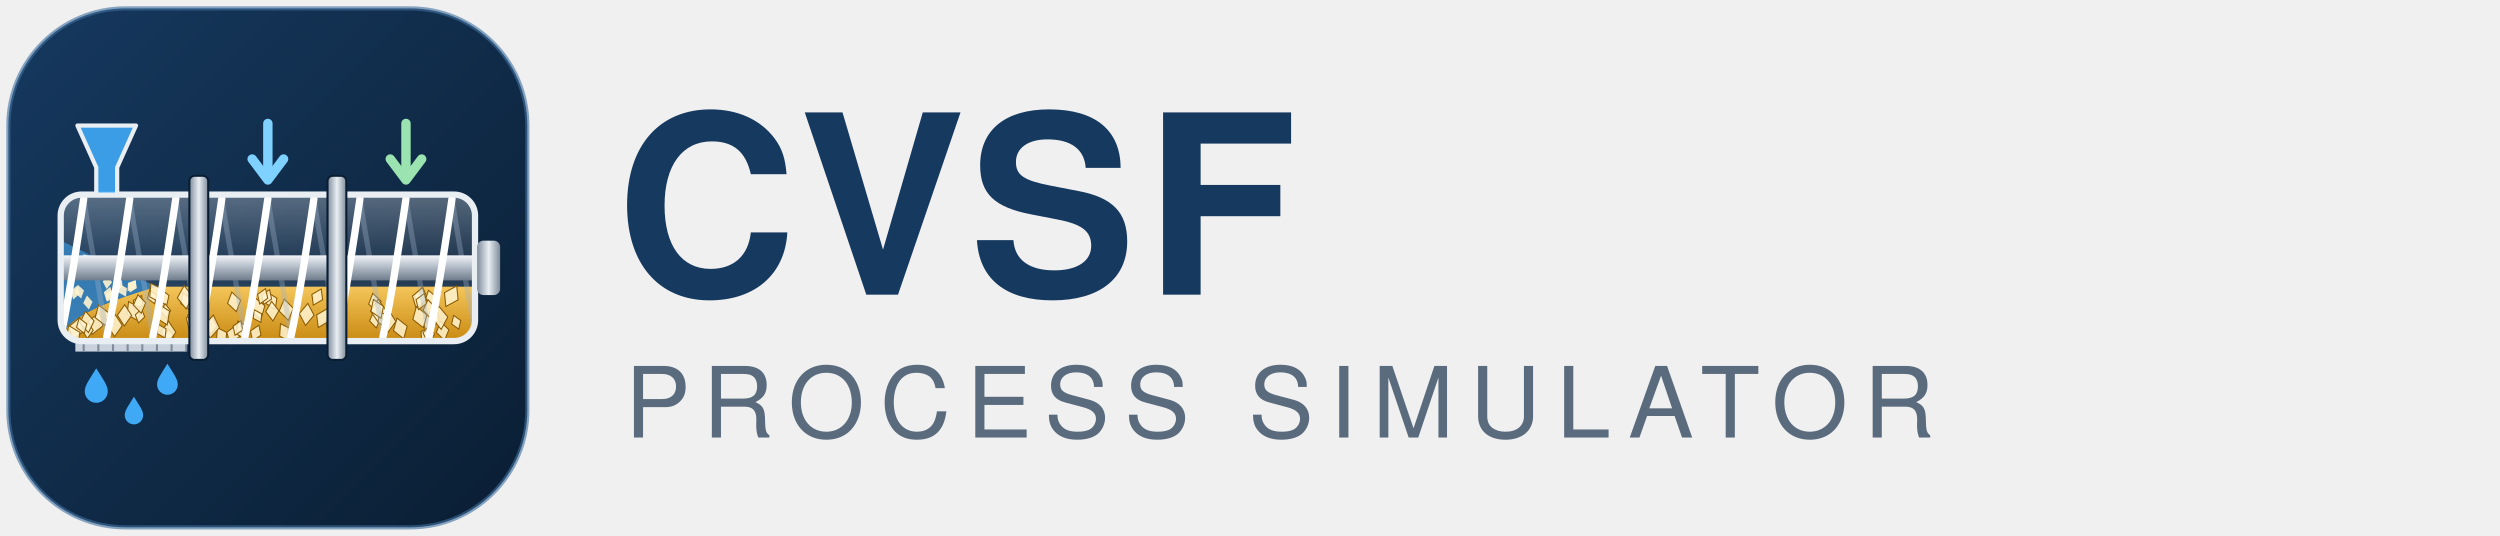
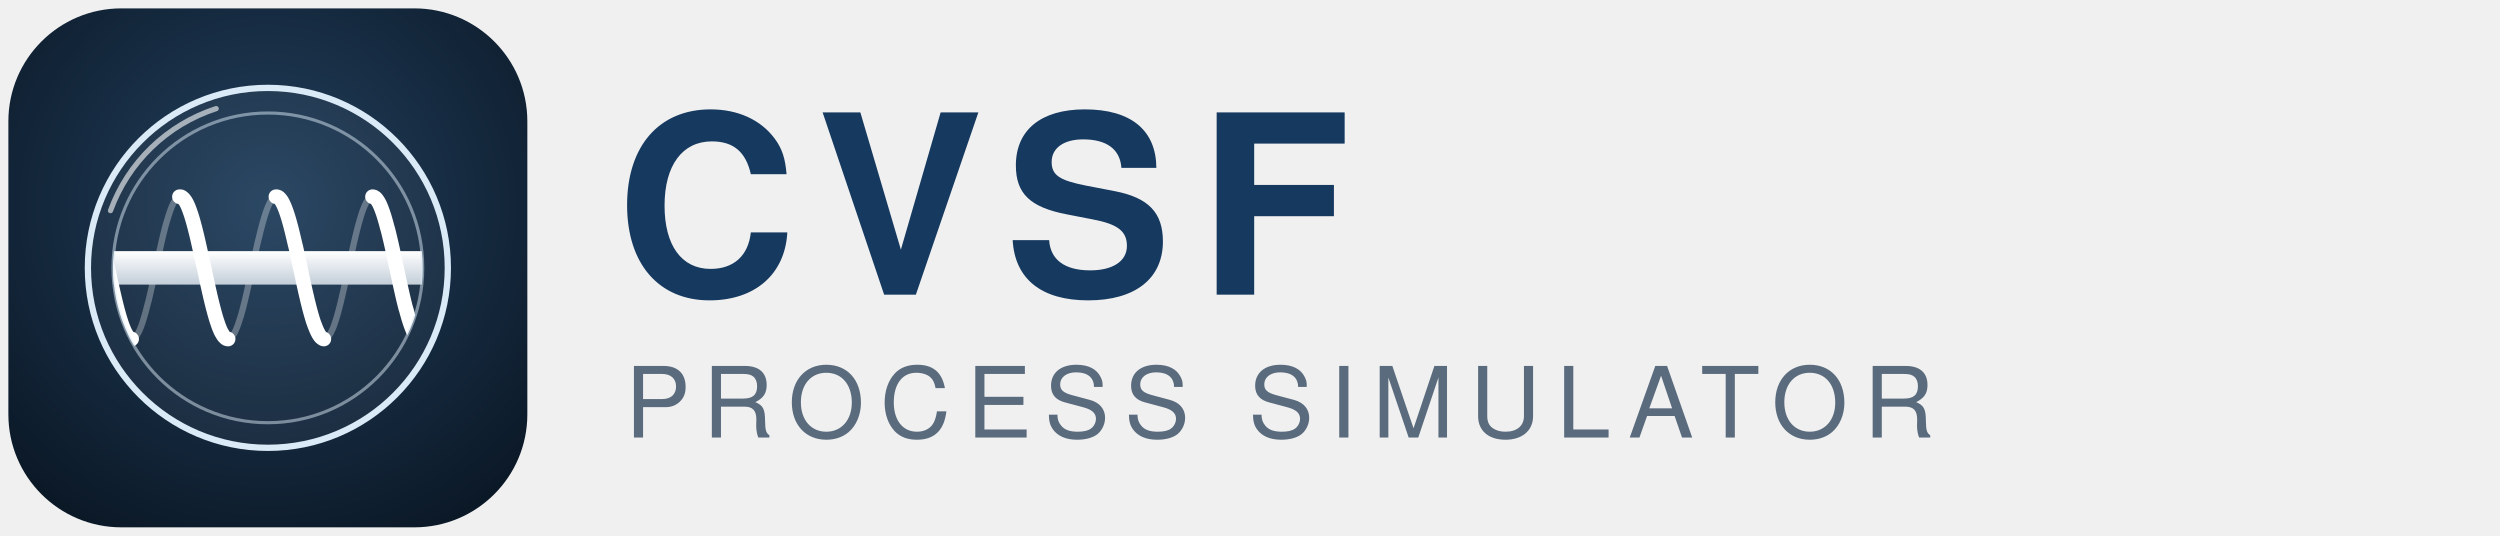
<svg xmlns="http://www.w3.org/2000/svg" width="560" height="120" viewBox="0 0 560 120">
  <svg x="0" y="0" width="120" height="120" viewBox="0 0 512 512">
    <defs>
-       <linearGradient id="bg" x1="0" y1="0" x2="1" y2="1">
-         <stop offset="0" stop-color="#16395F" />
-         <stop offset="1" stop-color="#0A1E33" />
-       </linearGradient>
-       <linearGradient id="tube" x1="0" y1="0" x2="0" y2="1">
-         <stop offset="0" stop-color="#FFFFFF" stop-opacity="0.30" />
-         <stop offset="0.45" stop-color="#FFFFFF" stop-opacity="0.07" />
-         <stop offset="1" stop-color="#FFFFFF" stop-opacity="0.16" />
-       </linearGradient>
-       <linearGradient id="shaft" x1="0" y1="0" x2="0" y2="1">
-         <stop offset="0" stop-color="#F2F5F8" />
-         <stop offset="0.5" stop-color="#AEB8C4" />
-         <stop offset="1" stop-color="#6F7C8B" />
-       </linearGradient>
-       <linearGradient id="cake" x1="0" y1="0" x2="0" y2="1">
-         <stop offset="0" stop-color="#F4C55A" />
-         <stop offset="1" stop-color="#C98A12" />
-       </linearGradient>
-       <linearGradient id="flange" x1="0" y1="0" x2="1" y2="0">
-         <stop offset="0" stop-color="#7F8C9B" />
-         <stop offset="0.5" stop-color="#E9EEF3" />
-         <stop offset="1" stop-color="#7F8C9B" />
+       <radialGradient id="bg" cx="0.5" cy="0.38" r="0.8">
+         <stop offset="0" stop-color="#22405e" />
+         <stop offset="1" stop-color="#08131f" />
+       </radialGradient>
+       <linearGradient id="core" x1="0" y1="0" x2="0" y2="1">
+         <stop offset="0" stop-color="#ffffff" />
+         <stop offset="1" stop-color="#c3ced9" />
      </linearGradient>
      <clipPath id="inner">
-         <rect x="58" y="186" width="396" height="140" rx="20" />
+         <circle cx="256" cy="256" r="148.0" />
      </clipPath>
    </defs>
-     <rect x="8" y="8" width="496" height="496" rx="112" fill="url(#bg)" />
-     <rect x="8" y="8" width="496" height="496" rx="112" fill="none" stroke="#3E6E9E" stroke-width="4" stroke-opacity="0.6" />
-     <rect x="58" y="186" width="396" height="140" rx="20" fill="url(#tube)" />
+     <rect x="8" y="8" width="496" height="496" rx="108" fill="url(#bg)" />
+     <circle cx="256" cy="256" r="172" fill="#ffffff" fill-opacity="0.04" stroke="#dbeaf7" stroke-width="6.0" />
+     <path d="M105.6 201.3 A160.0 160.0 0 0 1 206.6 103.8" stroke="#ffffff" stroke-opacity="0.6" stroke-width="5.0" fill="none" stroke-linecap="round" />
    <g clip-path="url(#inner)">
-       <polygon points="58.0,326.0 58.0,326.0 64.0,312.7 70.0,307.2 76.0,303.0 82.0,299.4 88.0,296.3 94.0,293.5 100.0,290.9 106.0,288.4 112.0,286.2 118.0,284.0 124.0,282.0 130.0,280.0 136.0,278.1 142.0,276.3 148.0,274.6 154.0,274.0 160.0,274.0 166.0,274.0 172.0,274.0 178.0,274.0 184.0,274.0 190.0,274.0 196.0,274.0 202.0,274.0 208.0,274.0 214.0,274.0 220.0,274.0 226.0,274.0 232.0,274.0 238.0,274.0 244.0,274.0 250.0,274.0 256.0,274.0 262.0,274.0 268.0,274.0 274.0,274.0 280.0,274.0 286.0,274.0 292.0,274.0 298.0,274.0 304.0,274.0 310.0,274.0 316.0,274.0 322.0,274.0 328.0,274.0 334.0,274.0 340.0,274.0 346.0,274.0 352.0,274.0 358.0,274.0 364.0,274.0 370.0,274.0 376.0,274.0 382.0,274.0 388.0,274.0 394.0,274.0 400.0,274.0 406.0,274.0 412.0,274.0 418.0,274.0 424.0,274.0 430.0,274.0 436.0,274.0 442.0,274.0 448.0,274.0 454.0,274.0 454.0,326.0" fill="url(#cake)" />
-       <polygon points="58.0,326.0 62.0,315.2 66.0,310.7 70.0,307.2 74.0,304.3 78.0,301.8 82.0,299.4 86.0,297.3 90.0,295.3 94.0,293.5 98.0,291.7 102.0,290.0 106.0,288.4 110.0,286.9 114.0,285.4 118.0,284.0 122.0,282.6 126.0,281.3 130.0,280.0 134.0,278.7 138.0,277.5 142.0,276.3 146.0,275.1 150.0,274.0 150.0,274.2 146.0,272.3 142.0,270.4 138.0,268.4 134.0,266.5 130.0,264.6 126.0,262.7 122.0,260.7 118.0,258.8 114.0,256.9 110.0,255.0 106.0,253.1 102.0,251.1 98.0,249.2 94.0,247.3 90.0,245.4 86.0,243.5 82.0,241.5 78.0,239.6 74.0,237.7 70.0,235.8 66.0,233.8 62.0,231.9 58.0,230.0" fill="#3FA9F5" fill-opacity="0.55" />
-       <polygon transform="translate(156.2,284.3) rotate(-21)" points="0,-8.5 5.7,0 0,8.5 -5.7,0" fill="#FFF3D0" fill-opacity="0.85" stroke="#8A5A00" stroke-width="1" />
-       <polygon transform="translate(91.4,309.2) rotate(18)" points="0,-10.9 7.3,0 0,10.9 -7.3,0" fill="#FFF3D0" fill-opacity="0.85" stroke="#8A5A00" stroke-width="1" />
-       <polygon transform="translate(358.3,289.3) rotate(-13)" points="0,-9.2 6.1,0 0,9.2 -6.1,0" fill="#FFF3D0" fill-opacity="0.85" stroke="#8A5A00" stroke-width="1" />
-       <polygon transform="translate(132.0,289.3) rotate(26)" points="0,-7.7 5.1,0 0,7.7 -5.1,0" fill="#FFF3D0" fill-opacity="0.85" stroke="#8A5A00" stroke-width="1" />
-       <polygon transform="translate(382.6,313.9) rotate(-18)" points="0,-10.4 6.9,0 0,10.4 -6.9,0" fill="#FFF3D0" fill-opacity="0.85" stroke="#8A5A00" stroke-width="1" />
-       <polygon transform="translate(184.4,306.3) rotate(21)" points="0,-10.0 6.7,0 0,10.0 -6.7,0" fill="#FFF3D0" fill-opacity="0.85" stroke="#8A5A00" stroke-width="1" />
-       <polygon transform="translate(402.2,283.6) rotate(10)" points="0,-9.5 6.3,0 0,9.5 -6.3,0" fill="#FFF3D0" fill-opacity="0.85" stroke="#8A5A00" stroke-width="1" />
-       <polygon transform="translate(259.3,287.5) rotate(-25)" points="0,-8.9 5.9,0 0,8.9 -5.9,0" fill="#FFF3D0" fill-opacity="0.85" stroke="#8A5A00" stroke-width="1" />
-       <polygon transform="translate(423.0,316.4) rotate(-12)" points="0,-9.2 6.1,0 0,9.2 -6.1,0" fill="#FFF3D0" fill-opacity="0.85" stroke="#8A5A00" stroke-width="1" />
-       <polygon transform="translate(413.2,304.0) rotate(21)" points="0,-10.7 7.1,0 0,10.7 -7.1,0" fill="#FFF3D0" fill-opacity="0.85" stroke="#8A5A00" stroke-width="1" />
-       <polygon transform="translate(260.2,297.4) rotate(-4)" points="0,-9.4 6.3,0 0,9.4 -6.3,0" fill="#FFF3D0" fill-opacity="0.85" stroke="#8A5A00" stroke-width="1" />
-       <polygon transform="translate(127.6,297.5) rotate(-27)" points="0,-10.4 6.9,0 0,10.4 -6.9,0" fill="#FFF3D0" fill-opacity="0.85" stroke="#8A5A00" stroke-width="1" />
-       <polygon transform="translate(83.7,315.5) rotate(2)" points="0,-8.0 5.3,0 0,8.0 -5.3,0" fill="#FFF3D0" fill-opacity="0.85" stroke="#8A5A00" stroke-width="1" />
-       <polygon transform="translate(246.0,294.4) rotate(-18)" points="0,-11.2 7.5,0 0,11.2 -7.5,0" fill="#FFF3D0" fill-opacity="0.85" stroke="#8A5A00" stroke-width="1" />
-       <polygon transform="translate(223.7,288.5) rotate(-13)" points="0,-9.6 6.4,0 0,9.6 -6.4,0" fill="#FFF3D0" fill-opacity="0.85" stroke="#8A5A00" stroke-width="1" />
-       <polygon transform="translate(201.9,311.4) rotate(4)" points="0,-8.2 5.5,0 0,8.2 -5.5,0" fill="#FFF3D0" fill-opacity="0.85" stroke="#8A5A00" stroke-width="1" />
-       <polygon transform="translate(411.4,284.2) rotate(-16)" points="0,-7.0 4.7,0 0,7.0 -4.7,0" fill="#FFF3D0" fill-opacity="0.85" stroke="#8A5A00" stroke-width="1" />
-       <polygon transform="translate(358.3,305.8) rotate(-10)" points="0,-7.8 5.2,0 0,7.8 -5.2,0" fill="#FFF3D0" fill-opacity="0.85" stroke="#8A5A00" stroke-width="1" />
-       <polygon transform="translate(133.8,301.9) rotate(12)" points="0,-6.9 4.6,0 0,6.9 -4.6,0" fill="#FFF3D0" fill-opacity="0.85" stroke="#8A5A00" stroke-width="1" />
-       <polygon transform="translate(408.2,320.1) rotate(28)" points="0,-10.1 6.7,0 0,10.1 -6.7,0" fill="#FFF3D0" fill-opacity="0.85" stroke="#8A5A00" stroke-width="1" />
-       <polygon transform="translate(72.9,314.2) rotate(17)" points="0,-11.1 7.4,0 0,11.1 -7.4,0" fill="#FFF3D0" fill-opacity="0.85" stroke="#8A5A00" stroke-width="1" />
-       <polygon transform="translate(222.8,319.6) rotate(19)" points="0,-9.5 6.4,0 0,9.5 -6.4,0" fill="#FFF3D0" fill-opacity="0.85" stroke="#8A5A00" stroke-width="1" />
-       <polygon transform="translate(178.1,288.0) rotate(-22)" points="0,-8.7 5.8,0 0,8.7 -5.8,0" fill="#FFF3D0" fill-opacity="0.85" stroke="#8A5A00" stroke-width="1" />
-       <polygon transform="translate(211.8,320.4) rotate(-29)" points="0,-8.2 5.5,0 0,8.2 -5.5,0" fill="#FFF3D0" fill-opacity="0.85" stroke="#8A5A00" stroke-width="1" />
-       <polygon transform="translate(83.1,307.7) rotate(-8)" points="0,-10.3 6.9,0 0,10.3 -6.9,0" fill="#FFF3D0" fill-opacity="0.85" stroke="#8A5A00" stroke-width="1" />
-       <polygon transform="translate(176.9,284.1) rotate(-5)" points="0,-11.2 7.4,0 0,11.2 -7.4,0" fill="#FFF3D0" fill-opacity="0.85" stroke="#8A5A00" stroke-width="1" />
-       <polygon transform="translate(145.4,283.7) rotate(-20)" points="0,-7.0 4.7,0 0,7.0 -4.7,0" fill="#FFF3D0" fill-opacity="0.85" stroke="#8A5A00" stroke-width="1" />
-       <polygon transform="translate(324.5,286.3) rotate(-1)" points="0,-6.9 4.6,0 0,6.9 -4.6,0" fill="#FFF3D0" fill-opacity="0.85" stroke="#8A5A00" stroke-width="1" />
-       <polygon transform="translate(161.1,321.9) rotate(2)" points="0,-7.3 4.9,0 0,7.3 -4.9,0" fill="#FFF3D0" fill-opacity="0.85" stroke="#8A5A00" stroke-width="1" />
-       <polygon transform="translate(361.6,297.2) rotate(-1)" points="0,-11.2 7.5,0 0,11.2 -7.5,0" fill="#FFF3D0" fill-opacity="0.85" stroke="#8A5A00" stroke-width="1" />
-       <polygon transform="translate(158.4,297.2) rotate(-5)" points="0,-6.9 4.6,0 0,6.9 -4.6,0" fill="#FFF3D0" fill-opacity="0.85" stroke="#8A5A00" stroke-width="1" />
-       <polygon transform="translate(161.0,317.4) rotate(-0)" points="0,-10.5 7.0,0 0,10.5 -7.0,0" fill="#FFF3D0" fill-opacity="0.85" stroke="#8A5A00" stroke-width="1" />
-       <polygon transform="translate(78.1,311.3) rotate(-18)" points="0,-7.8 5.2,0 0,7.8 -5.2,0" fill="#FFF3D0" fill-opacity="0.85" stroke="#8A5A00" stroke-width="1" />
-       <polygon transform="translate(154.4,316.5) rotate(-27)" points="0,-7.4 4.9,0 0,7.4 -4.9,0" fill="#FFF3D0" fill-opacity="0.85" stroke="#8A5A00" stroke-width="1" />
-       <polygon transform="translate(420.5,303.7) rotate(-6)" points="0,-11.2 7.5,0 0,11.2 -7.5,0" fill="#FFF3D0" fill-opacity="0.85" stroke="#8A5A00" stroke-width="1" />
-       <polygon transform="translate(410.2,307.5) rotate(15)" points="0,-10.3 6.9,0 0,10.3 -6.9,0" fill="#FFF3D0" fill-opacity="0.85" stroke="#8A5A00" stroke-width="1" />
-       <polygon transform="translate(254.8,283.9) rotate(22)" points="0,-7.7 5.1,0 0,7.7 -5.1,0" fill="#FFF3D0" fill-opacity="0.85" stroke="#8A5A00" stroke-width="1" />
-       <polygon transform="translate(409.7,318.8) rotate(9)" points="0,-8.3 5.5,0 0,8.3 -5.5,0" fill="#FFF3D0" fill-opacity="0.85" stroke="#8A5A00" stroke-width="1" />
-       <polygon transform="translate(371.4,307.0) rotate(2)" points="0,-10.4 6.9,0 0,10.4 -6.9,0" fill="#FFF3D0" fill-opacity="0.85" stroke="#8A5A00" stroke-width="1" />
-       <polygon transform="translate(316.1,308.8) rotate(25)" points="0,-8.0 5.3,0 0,8.0 -5.3,0" fill="#FFF3D0" fill-opacity="0.85" stroke="#8A5A00" stroke-width="1" />
-       <polygon transform="translate(431.3,283.1) rotate(28)" points="0,-11.1 7.4,0 0,11.1 -7.4,0" fill="#FFF3D0" fill-opacity="0.85" stroke="#8A5A00" stroke-width="1" />
-       <polygon transform="translate(321.3,281.9) rotate(-22)" points="0,-10.8 7.2,0 0,10.8 -7.2,0" fill="#FFF3D0" fill-opacity="0.85" stroke="#8A5A00" stroke-width="1" />
-       <polygon transform="translate(436.0,308.0) rotate(-20)" points="0,-7.0 4.7,0 0,7.0 -4.7,0" fill="#FFF3D0" fill-opacity="0.85" stroke="#8A5A00" stroke-width="1" />
-       <polygon transform="translate(308.6,303.9) rotate(26)" points="0,-10.1 6.7,0 0,10.1 -6.7,0" fill="#FFF3D0" fill-opacity="0.85" stroke="#8A5A00" stroke-width="1" />
-       <polygon transform="translate(149.5,280.3) rotate(-29)" points="0,-10.9 7.3,0 0,10.9 -7.3,0" fill="#FFF3D0" fill-opacity="0.85" stroke="#8A5A00" stroke-width="1" />
-       <polygon transform="translate(400.8,284.9) rotate(17)" points="0,-10.4 6.9,0 0,10.4 -6.9,0" fill="#FFF3D0" fill-opacity="0.85" stroke="#8A5A00" stroke-width="1" />
-       <polygon transform="translate(401.3,303.1) rotate(-18)" points="0,-10.7 7.1,0 0,10.7 -7.1,0" fill="#FFF3D0" fill-opacity="0.85" stroke="#8A5A00" stroke-width="1" />
-       <polygon transform="translate(322.5,293.9) rotate(16)" points="0,-10.8 7.2,0 0,10.8 -7.2,0" fill="#FFF3D0" fill-opacity="0.85" stroke="#8A5A00" stroke-width="1" />
-       <polygon transform="translate(246.1,302.1) rotate(-28)" points="0,-6.9 4.6,0 0,6.9 -4.6,0" fill="#FFF3D0" fill-opacity="0.85" stroke="#8A5A00" stroke-width="1" />
-       <polygon transform="translate(293.1,300.5) rotate(6)" points="0,-10.6 7.1,0 0,10.6 -7.1,0" fill="#FFF3D0" fill-opacity="0.85" stroke="#8A5A00" stroke-width="1" />
-       <polygon transform="translate(119.0,301.4) rotate(1)" points="0,-10.2 6.8,0 0,10.2 -6.8,0" fill="#FFF3D0" fill-opacity="0.85" stroke="#8A5A00" stroke-width="1" />
-       <polygon transform="translate(70.0,320.6) rotate(-25)" points="0,-10.5 7.0,0 0,10.5 -7.0,0" fill="#FFF3D0" fill-opacity="0.85" stroke="#8A5A00" stroke-width="1" />
-       <polygon transform="translate(273.6,296.0) rotate(-11)" points="0,-10.3 6.9,0 0,10.3 -6.9,0" fill="#FFF3D0" fill-opacity="0.85" stroke="#8A5A00" stroke-width="1" />
-       <polygon transform="translate(155.3,300.4) rotate(-24)" points="0,-11.1 7.4,0 0,11.1 -7.4,0" fill="#FFF3D0" fill-opacity="0.85" stroke="#8A5A00" stroke-width="1" />
-       <polygon transform="translate(109.7,311.0) rotate(1)" points="0,-10.7 7.2,0 0,10.7 -7.2,0" fill="#FFF3D0" fill-opacity="0.85" stroke="#8A5A00" stroke-width="1" />
-       <polygon transform="translate(231.8,316.0) rotate(-26)" points="0,-10.2 6.8,0 0,10.2 -6.8,0" fill="#FFF3D0" fill-opacity="0.85" stroke="#8A5A00" stroke-width="1" />
-       <polygon transform="translate(402.7,288.2) rotate(20)" points="0,-8.1 5.4,0 0,8.1 -5.4,0" fill="#FFF3D0" fill-opacity="0.85" stroke="#8A5A00" stroke-width="1" />
-       <polygon transform="translate(227.4,313.5) rotate(22)" points="0,-7.5 5.0,0 0,7.5 -5.0,0" fill="#FFF3D0" fill-opacity="0.85" stroke="#8A5A00" stroke-width="1" />
-       <polygon transform="translate(133.4,290.5) rotate(-10)" points="0,-9.0 6.0,0 0,9.0 -6.0,0" fill="#FFF3D0" fill-opacity="0.85" stroke="#8A5A00" stroke-width="1" />
-       <polygon transform="translate(273.0,318.0) rotate(-30)" points="0,-9.9 6.6,0 0,9.9 -6.6,0" fill="#FFF3D0" fill-opacity="0.85" stroke="#8A5A00" stroke-width="1" />
-       <polygon transform="translate(185.1,302.9) rotate(13)" points="0,-8.9 6.0,0 0,8.9 -6.0,0" fill="#FFF3D0" fill-opacity="0.85" stroke="#8A5A00" stroke-width="1" />
-       <polygon transform="translate(251.0,283.2) rotate(21)" points="0,-7.9 5.2,0 0,7.9 -5.2,0" fill="#FFF3D0" fill-opacity="0.85" stroke="#8A5A00" stroke-width="1" />
-       <polygon transform="translate(202.3,312.2) rotate(8)" points="0,-11.2 7.5,0 0,11.2 -7.5,0" fill="#FFF3D0" fill-opacity="0.85" stroke="#8A5A00" stroke-width="1" />
-       <polygon transform="translate(324.5,305.6) rotate(25)" points="0,-8.2 5.4,0 0,8.2 -5.4,0" fill="#FFF3D0" fill-opacity="0.85" stroke="#8A5A00" stroke-width="1" />
-       <polygon transform="translate(244.4,318.3) rotate(22)" points="0,-8.1 5.4,0 0,8.1 -5.4,0" fill="#FFF3D0" fill-opacity="0.85" stroke="#8A5A00" stroke-width="1" />
-       <polygon transform="translate(366.6,305.7) rotate(-22)" points="0,-8.7 5.8,0 0,8.7 -5.8,0" fill="#FFF3D0" fill-opacity="0.85" stroke="#8A5A00" stroke-width="1" />
-       <polygon transform="translate(360.5,295.2) rotate(-22)" points="0,-9.7 6.5,0 0,9.7 -6.5,0" fill="#FFF3D0" fill-opacity="0.85" stroke="#8A5A00" stroke-width="1" />
-       <polygon transform="translate(97.5,301.4) rotate(-19)" points="0,-10.4 6.9,0 0,10.4 -6.9,0" fill="#FFF3D0" fill-opacity="0.85" stroke="#8A5A00" stroke-width="1" />
-       <polygon transform="translate(410.5,295.6) rotate(-9)" points="0,-9.3 6.2,0 0,9.3 -6.2,0" fill="#FFF3D0" fill-opacity="0.85" stroke="#8A5A00" stroke-width="1" />
-       <polygon transform="translate(303.2,283.9) rotate(26)" points="0,-8.6 5.7,0 0,8.6 -5.7,0" fill="#FFF3D0" fill-opacity="0.85" stroke="#8A5A00" stroke-width="1" />
-       <polygon transform="translate(75.9,278.7) rotate(-14)" points="0,-6.75 4.5,0 0,6.75 -4.5,0" fill="#FFF3D0" fill-opacity="0.9" />
-       <polygon transform="translate(83.8,248.3) rotate(-38)" points="0,-6.75 4.5,0 0,6.75 -4.5,0" fill="#FFF3D0" fill-opacity="0.9" />
-       <polygon transform="translate(126.7,273.5) rotate(24)" points="0,-6.75 4.5,0 0,6.75 -4.5,0" fill="#FFF3D0" fill-opacity="0.9" />
-       <polygon transform="translate(117.3,277.5) rotate(-27)" points="0,-6.75 4.5,0 0,6.75 -4.5,0" fill="#FFF3D0" fill-opacity="0.9" />
-       <polygon transform="translate(102.6,269.5) rotate(6)" points="0,-6.75 4.5,0 0,6.75 -4.5,0" fill="#FFF3D0" fill-opacity="0.9" />
-       <polygon transform="translate(125.9,273.0) rotate(37)" points="0,-6.75 4.5,0 0,6.75 -4.5,0" fill="#FFF3D0" fill-opacity="0.9" />
-       <polygon transform="translate(71.7,279.7) rotate(14)" points="0,-6.75 4.5,0 0,6.75 -4.5,0" fill="#FFF3D0" fill-opacity="0.9" />
-       <polygon transform="translate(113.2,272.2) rotate(27)" points="0,-6.75 4.5,0 0,6.75 -4.5,0" fill="#FFF3D0" fill-opacity="0.9" />
-       <polygon transform="translate(84.0,289.1) rotate(-8)" points="0,-6.75 4.5,0 0,6.75 -4.5,0" fill="#FFF3D0" fill-opacity="0.9" />
-       <polygon transform="translate(103.5,280.6) rotate(16)" points="0,-6.75 4.5,0 0,6.75 -4.5,0" fill="#FFF3D0" fill-opacity="0.9" />
-       <polygon transform="translate(84.4,257.8) rotate(-14)" points="0,-6.75 4.5,0 0,6.75 -4.5,0" fill="#FFF3D0" fill-opacity="0.9" />
-       <polygon transform="translate(105.4,282.6) rotate(32)" points="0,-6.75 4.5,0 0,6.75 -4.5,0" fill="#FFF3D0" fill-opacity="0.9" />
-       <path d="M 36.0 190 C 41.3 226 52.7 286 58.0 322" fill="none" stroke="#9FB3C8" stroke-opacity="0.35" stroke-width="5" stroke-linecap="round" />
-       <path d="M 80.0 190 C 85.3 226 96.7 286 102.0 322" fill="none" stroke="#9FB3C8" stroke-opacity="0.35" stroke-width="5" stroke-linecap="round" />
-       <path d="M 124.0 190 C 129.3 226 140.7 286 146.0 322" fill="none" stroke="#9FB3C8" stroke-opacity="0.35" stroke-width="5" stroke-linecap="round" />
-       <path d="M 168.0 190 C 173.3 226 184.7 286 190.0 322" fill="none" stroke="#9FB3C8" stroke-opacity="0.35" stroke-width="5" stroke-linecap="round" />
-       <path d="M 212.0 190 C 217.3 226 228.7 286 234.0 322" fill="none" stroke="#9FB3C8" stroke-opacity="0.35" stroke-width="5" stroke-linecap="round" />
-       <path d="M 256.0 190 C 261.3 226 272.7 286 278.0 322" fill="none" stroke="#9FB3C8" stroke-opacity="0.35" stroke-width="5" stroke-linecap="round" />
-       <path d="M 300.0 190 C 305.3 226 316.7 286 322.0 322" fill="none" stroke="#9FB3C8" stroke-opacity="0.35" stroke-width="5" stroke-linecap="round" />
-       <path d="M 344.0 190 C 349.3 226 360.7 286 366.0 322" fill="none" stroke="#9FB3C8" stroke-opacity="0.35" stroke-width="5" stroke-linecap="round" />
-       <path d="M 388.0 190 C 393.3 226 404.7 286 410.0 322" fill="none" stroke="#9FB3C8" stroke-opacity="0.35" stroke-width="5" stroke-linecap="round" />
-       <path d="M 432.0 190 C 437.3 226 448.7 286 454.0 322" fill="none" stroke="#9FB3C8" stroke-opacity="0.35" stroke-width="5" stroke-linecap="round" />
-       <path d="M 476.0 190 C 481.3 226 492.7 286 498.0 322" fill="none" stroke="#9FB3C8" stroke-opacity="0.35" stroke-width="5" stroke-linecap="round" />
-       <rect x="28" y="244" width="456" height="24" rx="6" fill="url(#shaft)" />
-       <path d="M 58.0 322 C 65.9 286 74.7 226 80.0 190" fill="none" stroke="#FFFFFF" stroke-width="7" stroke-linecap="round" />
-       <path d="M 102.0 322 C 109.9 286 118.7 226 124.0 190" fill="none" stroke="#FFFFFF" stroke-width="7" stroke-linecap="round" />
-       <path d="M 146.0 322 C 153.9 286 162.7 226 168.0 190" fill="none" stroke="#FFFFFF" stroke-width="7" stroke-linecap="round" />
-       <path d="M 190.0 322 C 197.9 286 206.7 226 212.0 190" fill="none" stroke="#FFFFFF" stroke-width="7" stroke-linecap="round" />
-       <path d="M 234.0 322 C 241.9 286 250.7 226 256.0 190" fill="none" stroke="#FFFFFF" stroke-width="7" stroke-linecap="round" />
-       <path d="M 278.0 322 C 285.9 286 294.7 226 300.0 190" fill="none" stroke="#FFFFFF" stroke-width="7" stroke-linecap="round" />
-       <path d="M 322.0 322 C 329.9 286 338.7 226 344.0 190" fill="none" stroke="#FFFFFF" stroke-width="7" stroke-linecap="round" />
-       <path d="M 366.0 322 C 373.9 286 382.7 226 388.0 190" fill="none" stroke="#FFFFFF" stroke-width="7" stroke-linecap="round" />
-       <path d="M 410.0 322 C 417.9 286 426.7 226 432.0 190" fill="none" stroke="#FFFFFF" stroke-width="7" stroke-linecap="round" />
-       <path d="M 454.0 322 C 461.9 286 470.7 226 476.0 190" fill="none" stroke="#FFFFFF" stroke-width="7" stroke-linecap="round" />
-       <path d="M 498.0 322 C 505.9 286 514.7 226 520.0 190" fill="none" stroke="#FFFFFF" stroke-width="7" stroke-linecap="round" />
+       <path d="M125.8 324.0 L126.5 324.0 L127.2 323.8 L127.9 323.4 L128.6 323.0 L129.3 322.3 L130.0 321.5 L130.7 320.5 L131.4 319.4 L132.1 318.2 L132.8 316.8 L133.5 315.3 L134.2 313.6 L134.9 311.8 L135.6 309.9 L136.3 307.8 L137.0 305.6 L137.7 303.3 L138.4 300.9 L139.1 298.4 L139.8 295.8 L140.5 293.1 L141.2 290.3 L142.0 287.5 L142.7 284.5 L143.4 281.5 L144.1 278.5 L144.8 275.4 L145.5 272.2 L146.2 269.0 L146.9 265.8 L147.6 262.6 L148.3 259.3 L149.0 256.0 L149.7 252.8 L150.4 249.5 L151.1 246.3 L151.8 243.0 L152.5 239.8 L153.2 236.7 L153.9 233.6 L154.6 230.5 L155.3 227.5 L156.0 224.6 L156.7 221.7 L157.4 218.9 L158.1 216.2 L158.8 213.6 L159.6 211.1 L160.3 208.7 L161.0 206.4 L161.7 204.3 L162.4 202.2 L163.1 200.3 L163.8 198.4 L164.5 196.8 L165.2 195.2 L165.9 193.8 L166.6 192.6 L167.3 191.5 L168.0 190.5 L168.7 189.7 L169.4 189.1 L170.1 188.6 L170.8 188.2 L171.5 188.0" stroke="#ffffff" stroke-opacity="0.3" stroke-width="6.0" fill="none" stroke-linecap="round" />
+       <path d="M218.0 324.0 L218.7 323.9 L219.4 323.7 L220.1 323.3 L220.8 322.8 L221.5 322.1 L222.2 321.2 L222.9 320.2 L223.6 319.1 L224.3 317.8 L225.0 316.3 L225.7 314.7 L226.4 313.0 L227.1 311.2 L227.8 309.2 L228.5 307.1 L229.2 304.9 L230.0 302.6 L230.7 300.1 L231.4 297.6 L232.1 295.0 L232.8 292.2 L233.5 289.4 L234.2 286.6 L234.9 283.6 L235.6 280.6 L236.3 277.5 L237.0 274.4 L237.7 271.2 L238.4 268.0 L239.1 264.8 L239.8 261.5 L240.5 258.3 L241.2 255.0 L241.9 251.7 L242.6 248.5 L243.3 245.2 L244.0 242.0 L244.7 238.8 L245.4 235.7 L246.1 232.6 L246.8 229.6 L247.6 226.6 L248.3 223.7 L249.0 220.8 L249.7 218.1 L250.4 215.4 L251.1 212.8 L251.8 210.4 L252.5 208.0 L253.2 205.7 L253.9 203.6 L254.6 201.6 L255.3 199.7 L256.0 197.9 L256.7 196.3 L257.4 194.8 L258.1 193.4 L258.8 192.2 L259.5 191.2 L260.2 190.2 L260.9 189.5 L261.6 188.9 L262.3 188.4 L263.0 188.1 L263.7 188.0" stroke="#ffffff" stroke-opacity="0.3" stroke-width="6.0" fill="none" stroke-linecap="round" />
+       <path d="M309.5 324.0 L310.2 324.0 L310.9 323.9 L311.6 323.6 L312.3 323.1 L313.0 322.6 L313.7 321.8 L314.4 320.9 L315.1 319.9 L315.8 318.7 L316.5 317.3 L317.2 315.8 L318.0 314.2 L318.7 312.5 L319.4 310.6 L320.1 308.6 L320.8 306.4 L321.5 304.2 L322.2 301.8 L322.9 299.3 L323.6 296.8 L324.3 294.1 L325.0 291.4 L325.7 288.5 L326.4 285.6 L327.1 282.6 L327.8 279.6 L328.5 276.5 L329.2 273.4 L329.9 270.2 L330.6 267.0 L331.3 263.7 L332.0 260.5 L332.7 257.2 L333.4 254.0 L334.1 250.7 L334.8 247.4 L335.6 244.2 L336.3 241.0 L337.0 237.8 L337.7 234.7 L338.4 231.6 L339.1 228.6 L339.8 225.6 L340.5 222.8 L341.2 219.9 L341.9 217.2 L342.6 214.6 L343.3 212.0 L344.0 209.6 L344.7 207.3 L345.4 205.0 L346.1 202.9 L346.8 200.9 L347.5 199.1 L348.2 197.4 L348.9 195.8 L349.6 194.3 L350.3 193.0 L351.0 191.9 L351.7 190.9 L352.4 190.0 L353.2 189.3 L353.9 188.7 L354.6 188.3 L355.3 188.1 L356.0 188.0" stroke="#ffffff" stroke-opacity="0.3" stroke-width="6.0" fill="none" stroke-linecap="round" />
+       <path d="M401.7 324.0 L402.4 324.0 L403.1 323.8 L403.8 323.5 L404.5 323.0 L405.2 322.3 L406.0 321.5 L406.7 320.6 L407.4 319.5 L408.1 318.3 L408.8 316.9 L409.5 315.3 L410.2 313.7 L410.9 311.9 L411.6 309.9 L412.3 307.9 L413.0 305.7 L413.7 303.4 L414.4 301.0 L415.1 298.5 L415.8 295.9 L416.5 293.2 L417.2 290.5 L417.9 287.6 L418.6 284.7 L419.3 281.7 L420.0 278.6 L420.7 275.5 L421.4 272.4 L422.1 269.2 L422.8 266.0 L423.6 262.7 L424.3 259.5 L425.0 256.2 L425.7 252.9 L426.4 249.7 L427.1 246.4 L427.8 243.2 L428.5 240.0 L429.2 236.8 L429.9 233.7 L430.6 230.7 L431.3 227.7 L432.0 224.7" stroke="#ffffff" stroke-opacity="0.3" stroke-width="6.0" fill="none" stroke-linecap="round" />
+       <rect x="60.0" y="240.0" width="392.0" height="32.0" rx="16.0" fill="url(#core)" />
+       <path d="M80.0 188.0 L80.7 188.1 L81.4 188.3 L82.1 188.7 L82.8 189.3 L83.5 190.0 L84.2 190.8 L84.9 191.8 L85.6 193.0 L86.3 194.3 L87.0 195.7 L87.7 197.3 L88.4 199.0 L89.2 200.9 L89.9 202.8 L90.6 204.9 L91.3 207.1 L92.0 209.5 L92.7 211.9 L93.4 214.5 L94.1 217.1 L94.8 219.8 L95.5 222.6 L96.2 225.5 L96.9 228.5 L97.6 231.5 L98.3 234.6 L99.0 237.7 L99.7 240.9 L100.4 244.1 L101.1 247.3 L101.8 250.5 L102.5 253.8 L103.2 257.1 L103.9 260.3 L104.6 263.6 L105.3 266.8 L106.0 270.1 L106.8 273.2 L107.5 276.4 L108.2 279.5 L108.9 282.5 L109.6 285.5 L110.3 288.4 L111.0 291.2 L111.7 294.0 L112.4 296.7 L113.1 299.2 L113.8 301.7 L114.5 304.1 L115.2 306.3 L115.9 308.5 L116.6 310.5 L117.3 312.4 L118.0 314.1 L118.7 315.8 L119.4 317.3 L120.1 318.6 L120.8 319.8 L121.5 320.9 L122.2 321.8 L122.9 322.5 L123.6 323.1 L124.4 323.6 L125.1 323.9 L125.8 324.0" stroke="#ffffff" stroke-width="14.0" fill="none" stroke-linecap="round" />
+       <path d="M171.5 188.0 L172.2 188.0 L172.9 188.1 L173.6 188.4 L174.3 188.9 L175.0 189.5 L175.7 190.2 L176.4 191.1 L177.2 192.2 L177.9 193.4 L178.6 194.7 L179.3 196.2 L180.0 197.8 L180.7 199.6 L181.4 201.5 L182.1 203.5 L182.8 205.6 L183.5 207.9 L184.2 210.2 L184.9 212.7 L185.6 215.3 L186.3 217.9 L187.0 220.7 L187.7 223.5 L188.4 226.4 L189.1 229.4 L189.8 232.5 L190.5 235.6 L191.2 238.7 L191.9 241.9 L192.6 245.1 L193.3 248.3 L194.0 251.6 L194.8 254.8 L195.5 258.1 L196.2 261.4 L196.9 264.6 L197.6 267.9 L198.3 271.1 L199.0 274.2 L199.7 277.4 L200.4 280.4 L201.1 283.5 L201.8 286.4 L202.5 289.3 L203.2 292.1 L203.9 294.8 L204.6 297.5 L205.3 300.0 L206.0 302.5 L206.7 304.8 L207.4 307.0 L208.1 309.1 L208.8 311.1 L209.5 313.0 L210.2 314.7 L210.9 316.3 L211.6 317.7 L212.4 319.0 L213.1 320.2 L213.8 321.2 L214.5 322.0 L215.2 322.7 L215.9 323.3 L216.6 323.7 L217.3 323.9 L218.0 324.0" stroke="#ffffff" stroke-width="14.0" fill="none" stroke-linecap="round" />
+       <path d="M263.7 188.0 L264.4 188.0 L265.2 188.2 L265.9 188.5 L266.6 189.0 L267.3 189.7 L268.0 190.5 L268.7 191.4 L269.4 192.5 L270.1 193.8 L270.8 195.2 L271.5 196.7 L272.2 198.4 L272.9 200.2 L273.6 202.1 L274.3 204.2 L275.0 206.3 L275.7 208.6 L276.4 211.0 L277.1 213.5 L277.8 216.1 L278.5 218.8 L279.2 221.6 L279.9 224.5 L280.6 227.4 L281.3 230.4 L282.0 233.4 L282.8 236.5 L283.5 239.7 L284.2 242.9 L284.9 246.1 L285.6 249.4 L286.3 252.6 L287.0 255.9 L287.7 259.2 L288.4 262.4 L289.1 265.7 L289.8 268.9 L290.5 272.1 L291.2 275.2 L291.9 278.4 L292.6 281.4 L293.3 284.4 L294.0 287.4 L294.7 290.2 L295.4 293.0 L296.1 295.7 L296.8 298.3 L297.5 300.8 L298.2 303.2 L298.9 305.5 L299.6 307.7 L300.4 309.8 L301.1 311.7 L301.8 313.5 L302.5 315.2 L303.2 316.7 L303.9 318.1 L304.6 319.4 L305.3 320.5 L306.0 321.5 L306.7 322.3 L307.4 322.9 L308.1 323.4 L308.8 323.8 L309.5 324.0" stroke="#ffffff" stroke-width="14.0" fill="none" stroke-linecap="round" />
+       <path d="M356.0 188.0 L356.7 188.1 L357.4 188.3 L358.1 188.7 L358.8 189.2 L359.5 189.9 L360.2 190.8 L360.9 191.8 L361.6 192.9 L362.3 194.2 L363.0 195.6 L363.7 197.2 L364.4 198.9 L365.1 200.8 L365.8 202.7 L366.5 204.8 L367.2 207.0 L367.9 209.4 L368.6 211.8 L369.3 214.3 L370.0 217.0 L370.8 219.7 L371.5 222.5 L372.2 225.4 L372.9 228.3 L373.6 231.3 L374.3 234.4 L375.0 237.5 L375.7 240.7 L376.4 243.9 L377.1 247.1 L377.8 250.4 L378.5 253.7 L379.2 256.9 L379.9 260.2 L380.6 263.5 L381.3 266.7 L382.0 269.9 L382.7 273.1 L383.4 276.2 L384.1 279.3 L384.8 282.4 L385.5 285.4 L386.2 288.3 L386.9 291.1 L387.6 293.9 L388.4 296.5 L389.1 299.1 L389.8 301.6 L390.5 304.0 L391.2 306.2 L391.9 308.4 L392.6 310.4 L393.3 312.3 L394.0 314.1 L394.7 315.7 L395.4 317.2 L396.1 318.5 L396.8 319.8 L397.5 320.8 L398.2 321.7 L398.9 322.5 L399.6 323.1 L400.3 323.6 L401.0 323.8 L401.7 324.0" stroke="#ffffff" stroke-width="14.0" fill="none" stroke-linecap="round" />
    </g>
-     <rect x="72" y="326" width="106" height="10" fill="#C9D2DC" />
-     <line x1="80" y1="326" x2="80" y2="336" stroke="#7F8C9B" stroke-width="2" />
-     <line x1="94" y1="326" x2="94" y2="336" stroke="#7F8C9B" stroke-width="2" />
-     <line x1="108" y1="326" x2="108" y2="336" stroke="#7F8C9B" stroke-width="2" />
-     <line x1="122" y1="326" x2="122" y2="336" stroke="#7F8C9B" stroke-width="2" />
-     <line x1="136" y1="326" x2="136" y2="336" stroke="#7F8C9B" stroke-width="2" />
-     <line x1="150" y1="326" x2="150" y2="336" stroke="#7F8C9B" stroke-width="2" />
-     <line x1="164" y1="326" x2="164" y2="336" stroke="#7F8C9B" stroke-width="2" />
-     <line x1="178" y1="326" x2="178" y2="336" stroke="#7F8C9B" stroke-width="2" />
-     <path transform="translate(92,368) scale(1.0)" d="M 0 -16 C 6 -6 11 0 11 6 A 11 11 0 0 1 -11 6 C -11 0 -6 -6 0 -16 Z" fill="#3FA9F5" />
-     <path transform="translate(128,392) scale(0.8)" d="M 0 -16 C 6 -6 11 0 11 6 A 11 11 0 0 1 -11 6 C -11 0 -6 -6 0 -16 Z" fill="#3FA9F5" />
-     <path transform="translate(160,362) scale(0.9)" d="M 0 -16 C 6 -6 11 0 11 6 A 11 11 0 0 1 -11 6 C -11 0 -6 -6 0 -16 Z" fill="#3FA9F5" />
-     <rect x="58" y="186" width="396" height="140" rx="20" fill="none" stroke="#E9EEF3" stroke-width="6" />
-     <rect x="181" y="168" width="18" height="176" rx="5" fill="url(#flange)" stroke="#0A1E33" stroke-width="2" />
-     <rect x="313" y="168" width="18" height="176" rx="5" fill="url(#flange)" stroke="#0A1E33" stroke-width="2" />
-     <rect x="456" y="230" width="22" height="52" rx="6" fill="url(#flange)" />
-     <path d="M 74 120 L 130 120 L 112 160 L 112 186 L 92 186 L 92 160 Z" fill="#3FA9F5" fill-opacity="0.9" stroke="#E9EEF3" stroke-width="4" stroke-linejoin="round" />
-     <path d="M 256 118 L 256 162" stroke="#7FD1FF" stroke-width="9" stroke-linecap="round" />
-     <path d="M 241 152 L 256 172 L 271 152" fill="none" stroke="#7FD1FF" stroke-width="9" stroke-linecap="round" stroke-linejoin="round" />
-     <path d="M 388 118 L 388 162" stroke="#9BE3B0" stroke-width="9" stroke-linecap="round" />
-     <path d="M 373 152 L 388 172 L 403 152" fill="none" stroke="#9BE3B0" stroke-width="9" stroke-linecap="round" stroke-linejoin="round" />
+     <circle cx="256" cy="256" r="148.0" fill="none" stroke="#dbeaf7" stroke-opacity="0.5" stroke-width="3" />
  </svg>
-   <text x="138" y="66" font-family="Segoe UI, Helvetica, Arial, sans-serif" font-size="56" font-weight="800" fill="#16395F" letter-spacing="2">CVSF</text>
+   <text x="138" y="66" font-family="Segoe UI, Helvetica, Arial, sans-serif" font-size="56" font-weight="700" fill="#16395F" letter-spacing="6">CVSF</text>
  <text x="140" y="98" font-family="Segoe UI, Helvetica, Arial, sans-serif" font-size="22" font-weight="500" fill="#5A6B7D" letter-spacing="3.5">PROCESS SIMULATOR</text>
</svg>
